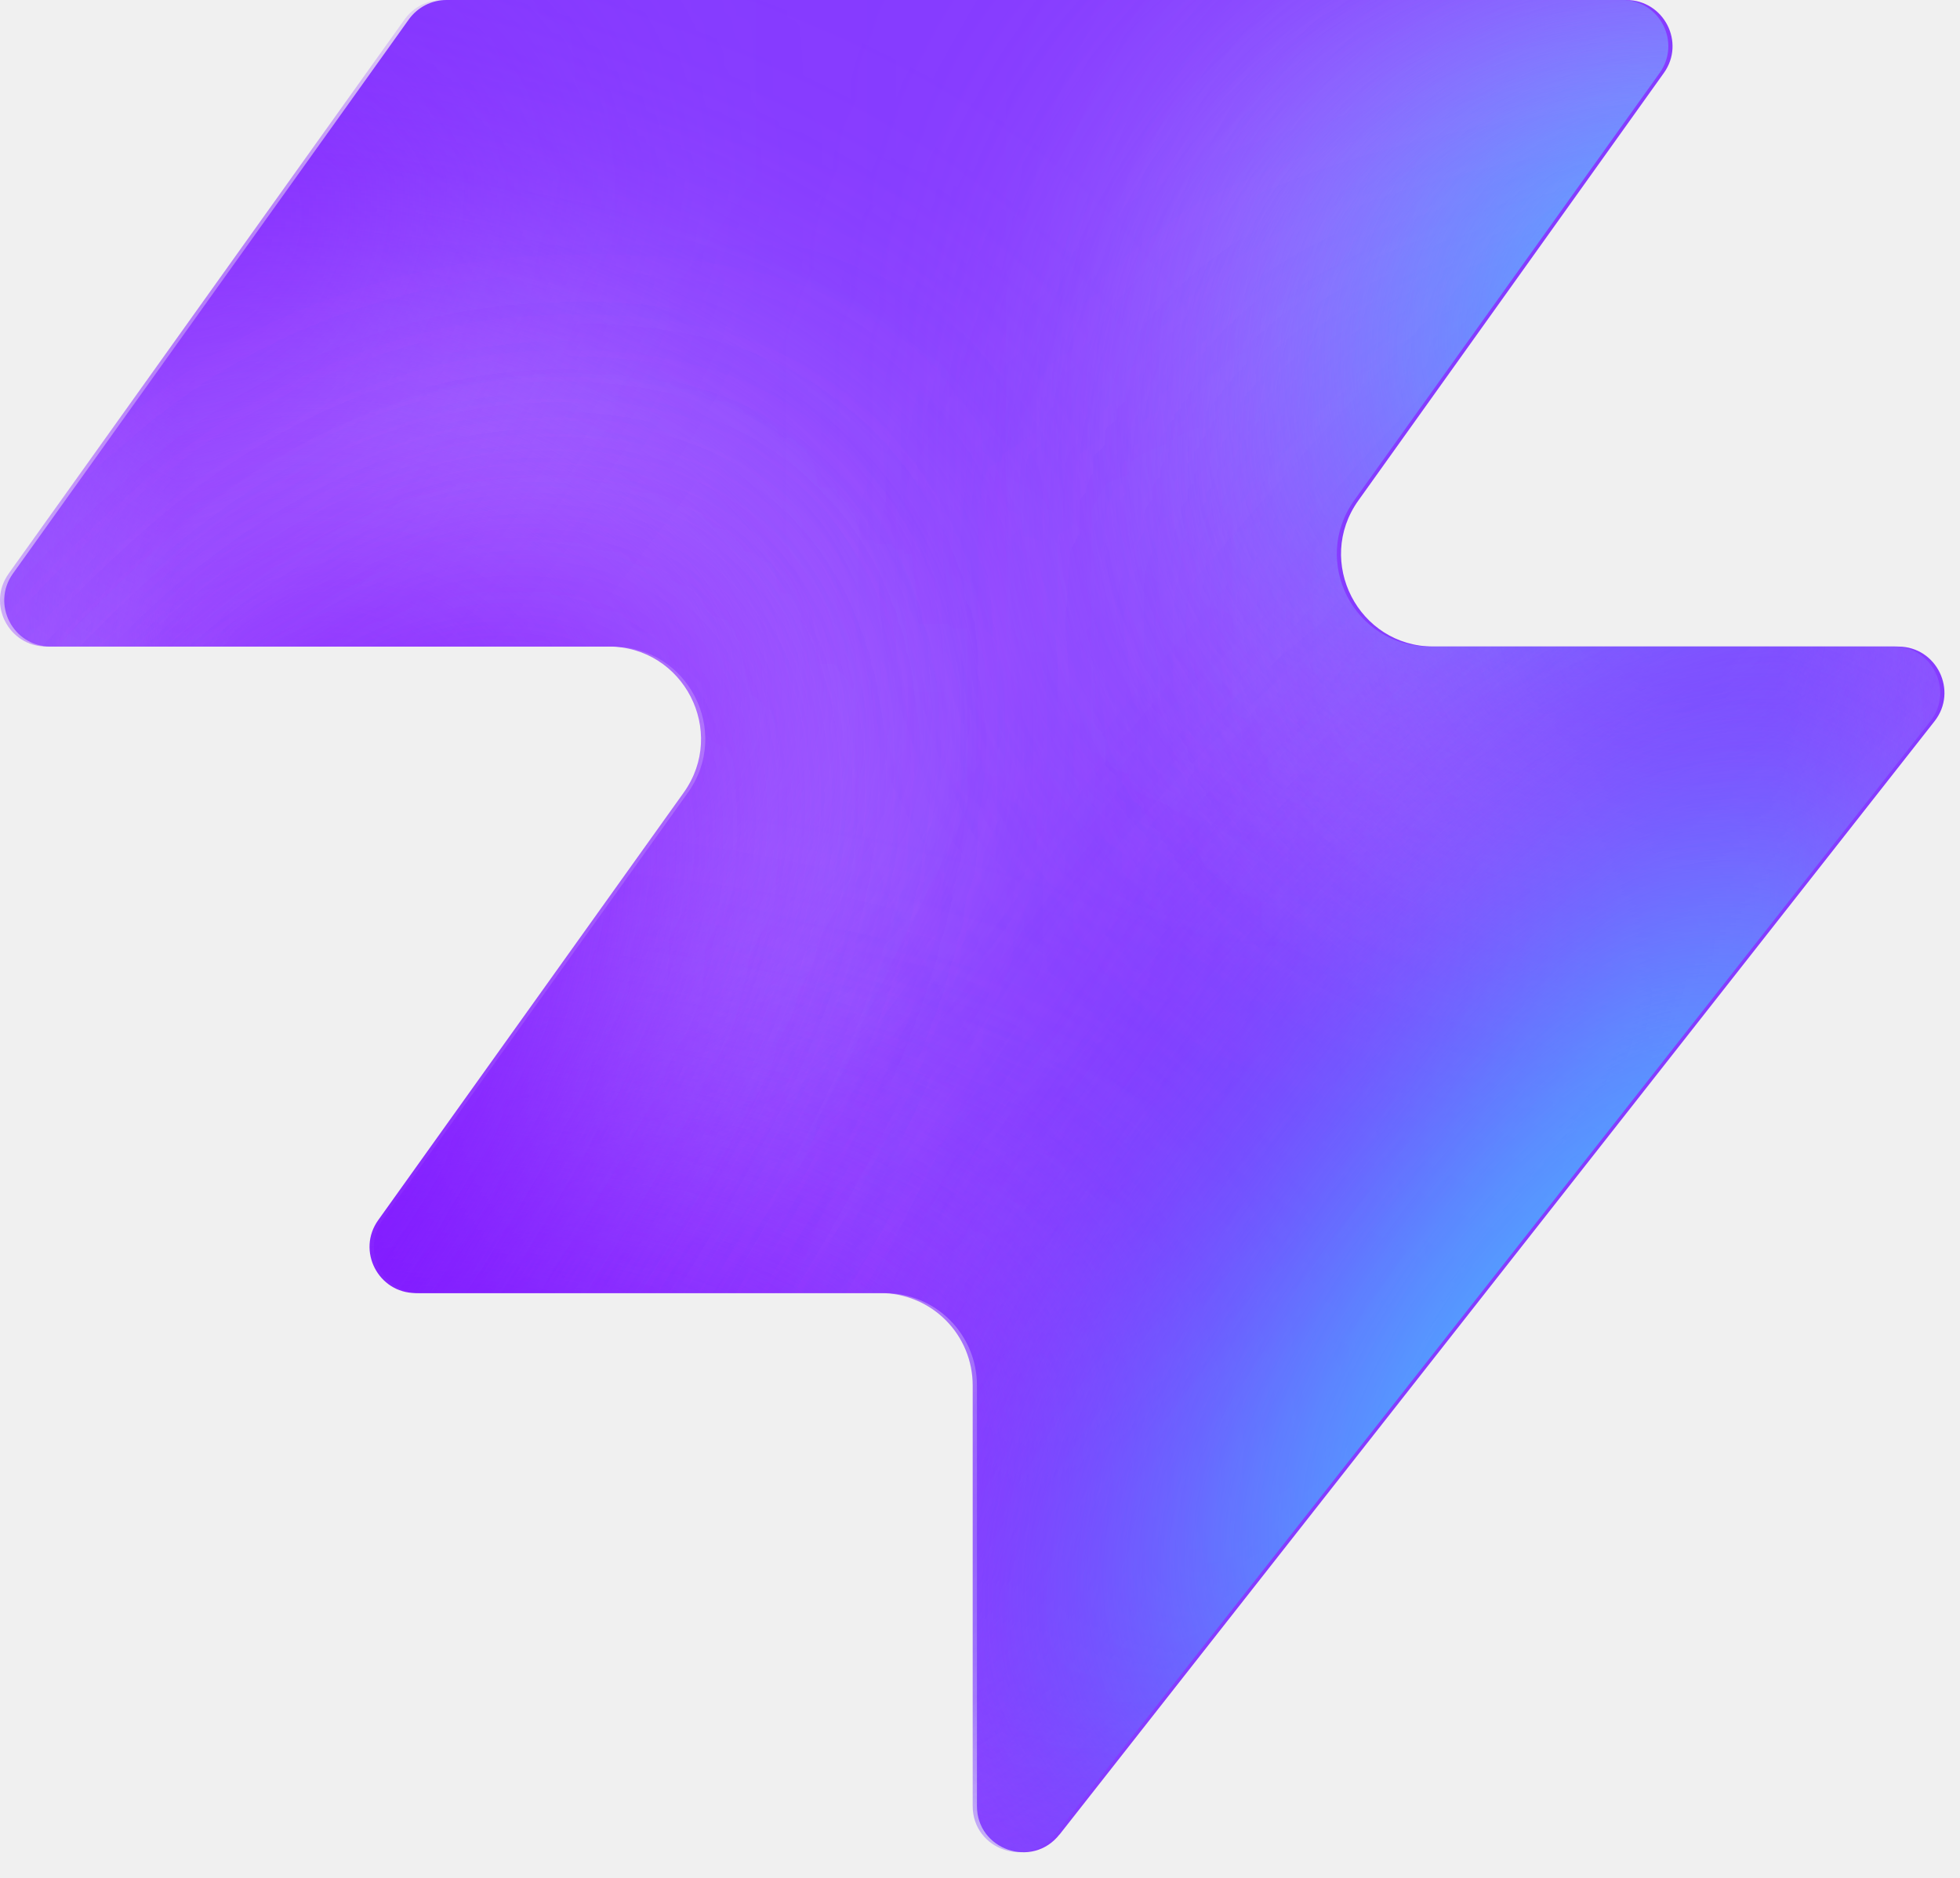
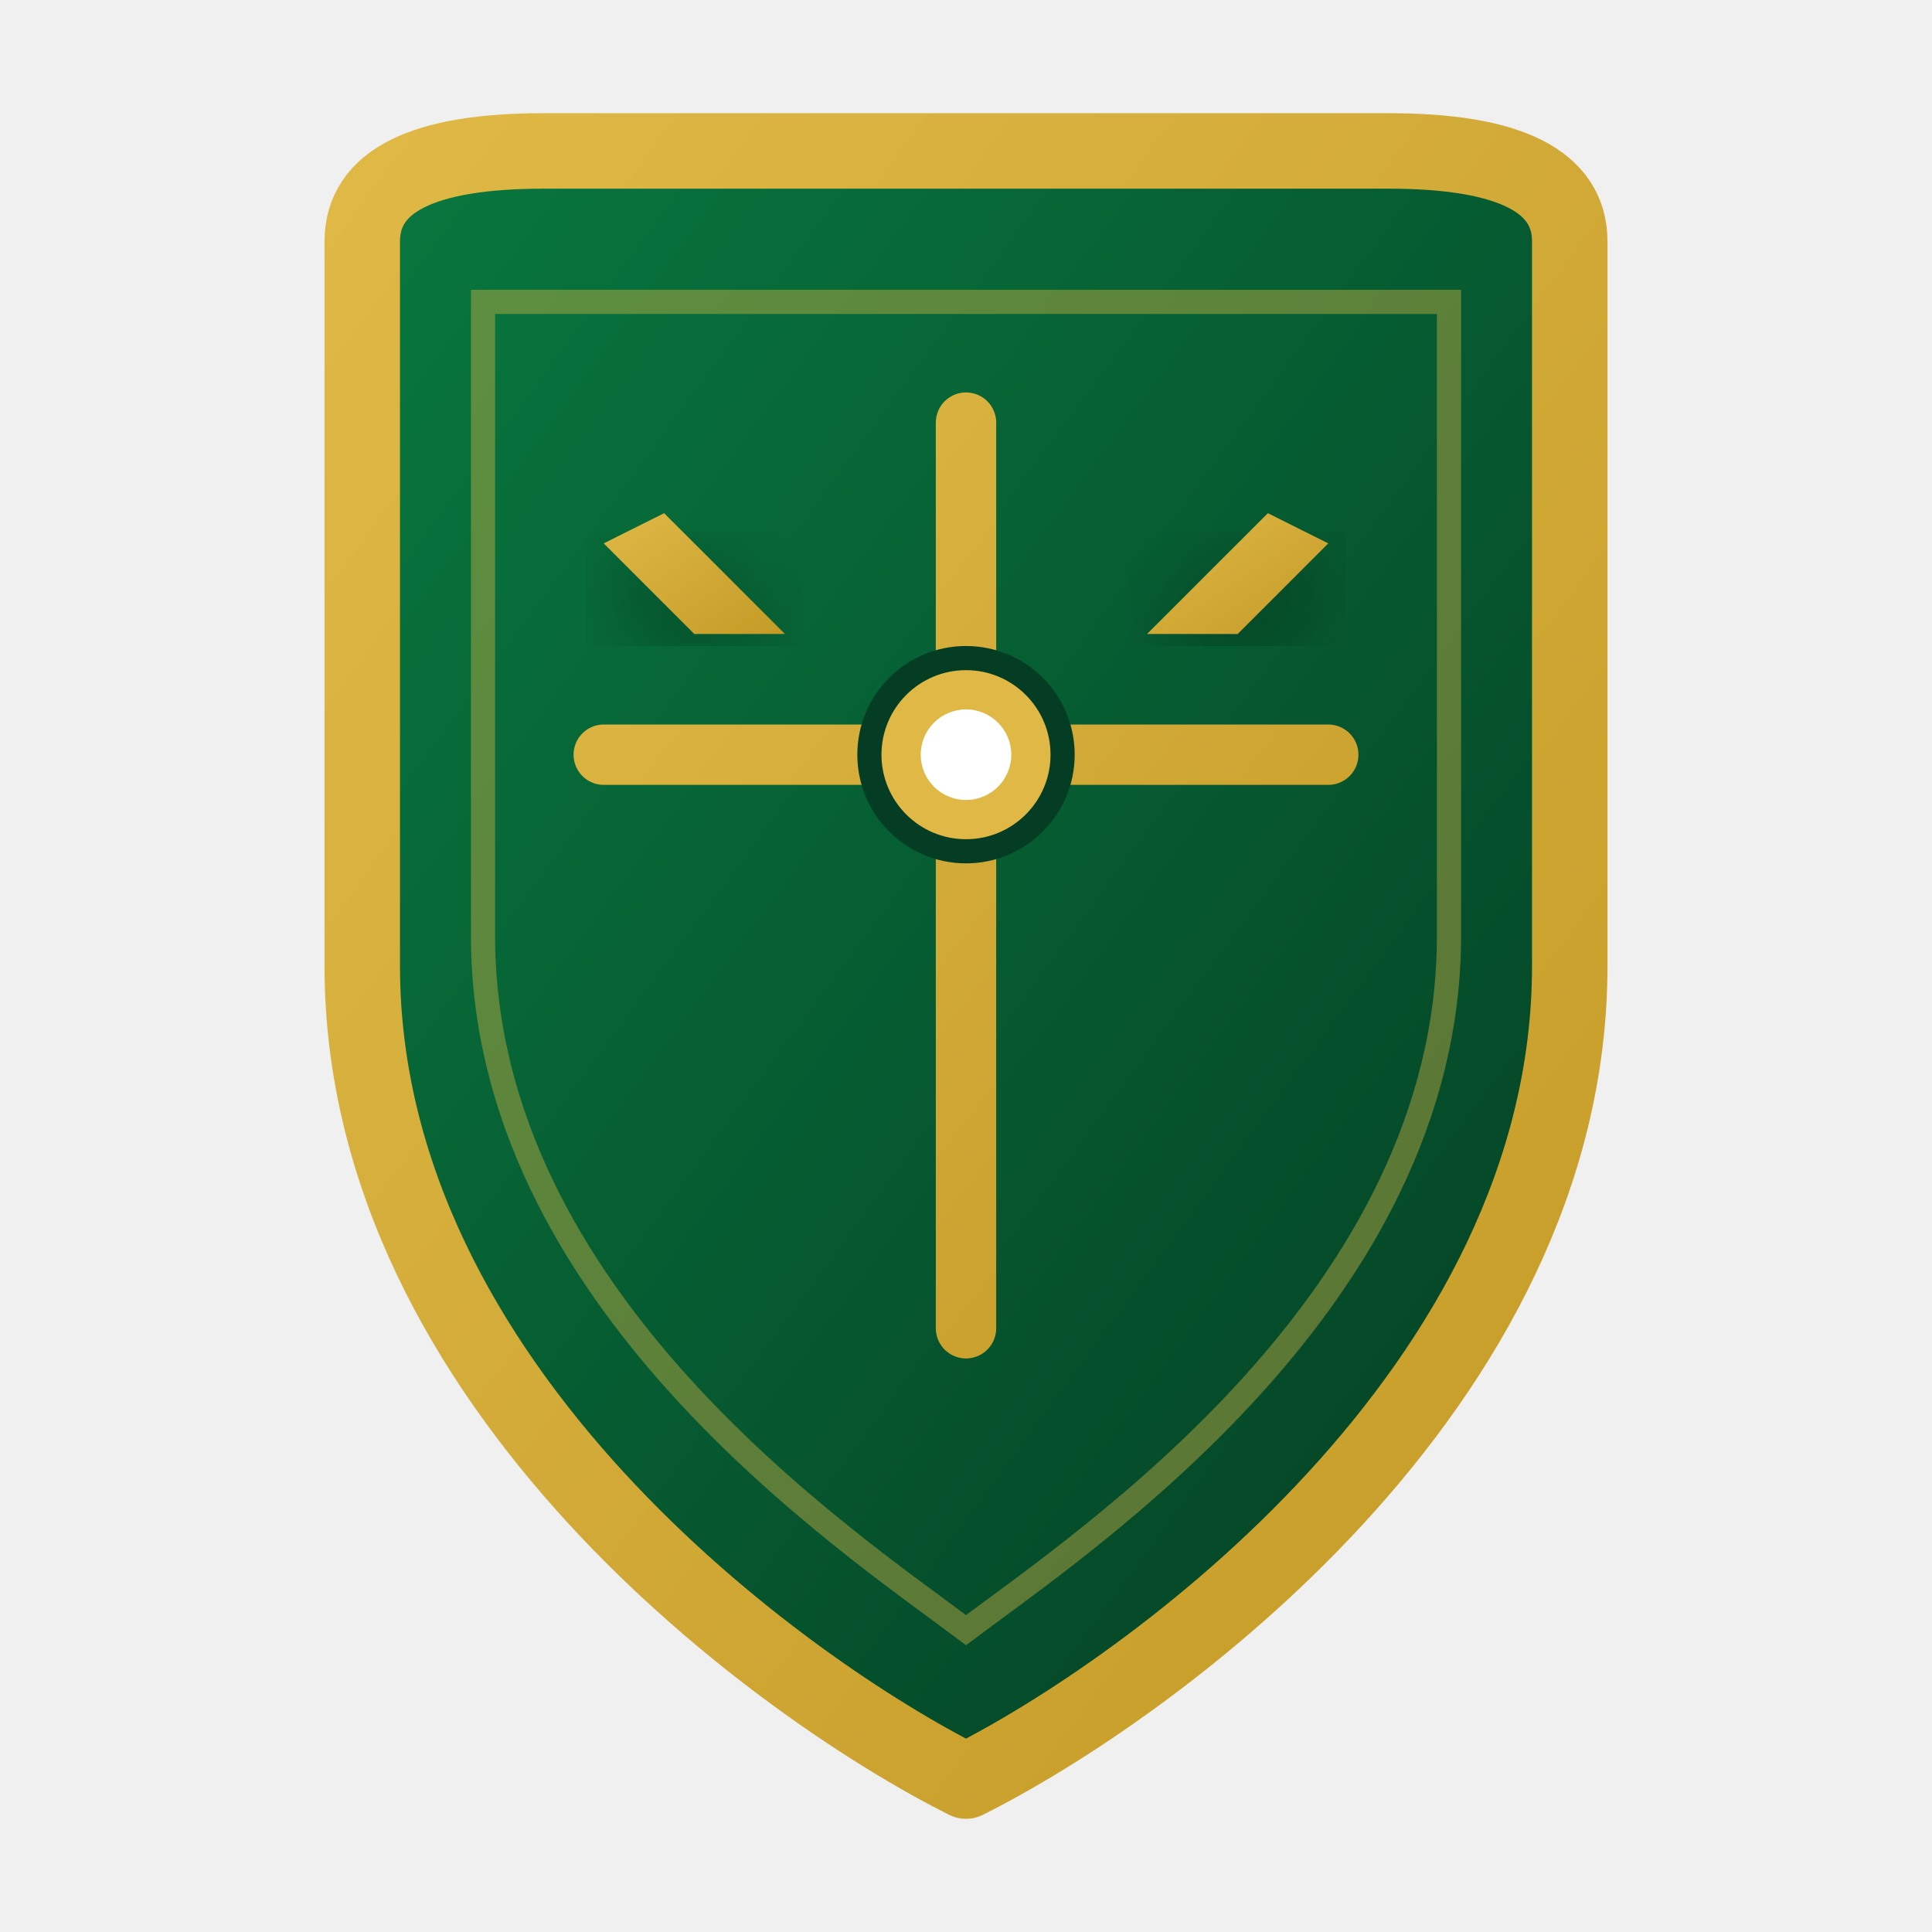
- <svg xmlns="http://www.w3.org/2000/svg" width="48" height="46" fill="none" viewBox="0 0 48 46">
-   <path fill="#863bff" d="M25.946 44.938c-.664.845-2.021.375-2.021-.698V33.937a2.26 2.26 0 0 0-2.262-2.262H10.287c-.92 0-1.456-1.04-.92-1.788l7.48-10.471c1.07-1.497 0-3.578-1.842-3.578H1.237c-.92 0-1.456-1.04-.92-1.788L10.013.474c.214-.297.556-.474.92-.474h28.894c.92 0 1.456 1.04.92 1.788l-7.48 10.471c-1.07 1.498 0 3.579 1.842 3.579h11.377c.943 0 1.473 1.088.89 1.83L25.947 44.94z" style="fill:#863bff;fill:color(display-p3 .525 .23 1);fill-opacity:1" />
-   <mask id="a" width="48" height="46" x="0" y="0" maskUnits="userSpaceOnUse" style="mask-type:alpha">
-     <path fill="#000" d="M25.842 44.938c-.664.844-2.021.375-2.021-.698V33.937a2.26 2.26 0 0 0-2.262-2.262H10.183c-.92 0-1.456-1.04-.92-1.788l7.48-10.471c1.07-1.498 0-3.579-1.842-3.579H1.133c-.92 0-1.456-1.04-.92-1.787L9.91.473c.214-.297.556-.474.92-.474h28.894c.92 0 1.456 1.04.92 1.788l-7.48 10.471c-1.07 1.498 0 3.578 1.842 3.578h11.377c.943 0 1.473 1.088.89 1.832L25.843 44.94z" style="fill:#000;fill-opacity:1" />
-   </mask>
-   <g mask="url(#a)">
-     <g filter="url(#b)">
-       <ellipse cx="5.508" cy="14.704" fill="#ede6ff" rx="5.508" ry="14.704" style="fill:#ede6ff;fill:color(display-p3 .927 .903 1);fill-opacity:1" transform="matrix(.00324 1 1 -.00324 -4.47 31.516)" />
-     </g>
-     <g filter="url(#c)">
-       <ellipse cx="10.399" cy="29.851" fill="#ede6ff" rx="10.399" ry="29.851" style="fill:#ede6ff;fill:color(display-p3 .927 .903 1);fill-opacity:1" transform="matrix(.00324 1 1 -.00324 -39.328 7.883)" />
-     </g>
-     <g filter="url(#d)">
-       <ellipse cx="5.508" cy="30.487" fill="#7e14ff" rx="5.508" ry="30.487" style="fill:#7e14ff;fill:color(display-p3 .492 .077 1);fill-opacity:1" transform="rotate(89.814 -25.913 -14.639)scale(1 -1)" />
-     </g>
-     <g filter="url(#e)">
-       <ellipse cx="5.508" cy="30.599" fill="#7e14ff" rx="5.508" ry="30.599" style="fill:#7e14ff;fill:color(display-p3 .492 .077 1);fill-opacity:1" transform="rotate(89.814 -32.644 -3.334)scale(1 -1)" />
-     </g>
-     <g filter="url(#f)">
-       <ellipse cx="5.508" cy="30.599" fill="#7e14ff" rx="5.508" ry="30.599" style="fill:#7e14ff;fill:color(display-p3 .492 .077 1);fill-opacity:1" transform="matrix(.00324 1 1 -.00324 -34.34 30.47)" />
-     </g>
-     <g filter="url(#g)">
-       <ellipse cx="14.072" cy="22.078" fill="#ede6ff" rx="14.072" ry="22.078" style="fill:#ede6ff;fill:color(display-p3 .927 .903 1);fill-opacity:1" transform="rotate(93.35 24.506 48.493)scale(-1 1)" />
-     </g>
-     <g filter="url(#h)">
-       <ellipse cx="3.47" cy="21.501" fill="#7e14ff" rx="3.47" ry="21.501" style="fill:#7e14ff;fill:color(display-p3 .492 .077 1);fill-opacity:1" transform="rotate(89.009 28.708 47.59)scale(-1 1)" />
-     </g>
-     <g filter="url(#i)">
-       <ellipse cx="3.47" cy="21.501" fill="#7e14ff" rx="3.47" ry="21.501" style="fill:#7e14ff;fill:color(display-p3 .492 .077 1);fill-opacity:1" transform="rotate(89.009 28.708 47.59)scale(-1 1)" />
-     </g>
-     <g filter="url(#j)">
-       <ellipse cx=".387" cy="8.972" fill="#7e14ff" rx="4.407" ry="29.108" style="fill:#7e14ff;fill:color(display-p3 .492 .077 1);fill-opacity:1" transform="rotate(39.51 .387 8.972)" />
-     </g>
-     <g filter="url(#k)">
-       <ellipse cx="47.523" cy="-6.092" fill="#7e14ff" rx="4.407" ry="29.108" style="fill:#7e14ff;fill:color(display-p3 .492 .077 1);fill-opacity:1" transform="rotate(37.892 47.523 -6.092)" />
-     </g>
-     <g filter="url(#l)">
-       <ellipse cx="41.412" cy="6.333" fill="#47bfff" rx="5.971" ry="9.665" style="fill:#47bfff;fill:color(display-p3 .28 .748 1);fill-opacity:1" transform="rotate(37.892 41.412 6.333)" />
-     </g>
-     <g filter="url(#m)">
-       <ellipse cx="-1.879" cy="38.332" fill="#7e14ff" rx="4.407" ry="29.108" style="fill:#7e14ff;fill:color(display-p3 .492 .077 1);fill-opacity:1" transform="rotate(37.892 -1.88 38.332)" />
-     </g>
-     <g filter="url(#n)">
-       <ellipse cx="-1.879" cy="38.332" fill="#7e14ff" rx="4.407" ry="29.108" style="fill:#7e14ff;fill:color(display-p3 .492 .077 1);fill-opacity:1" transform="rotate(37.892 -1.88 38.332)" />
-     </g>
-     <g filter="url(#o)">
-       <ellipse cx="35.651" cy="29.907" fill="#7e14ff" rx="4.407" ry="29.108" style="fill:#7e14ff;fill:color(display-p3 .492 .077 1);fill-opacity:1" transform="rotate(37.892 35.651 29.907)" />
-     </g>
-     <g filter="url(#p)">
-       <ellipse cx="38.418" cy="32.4" fill="#47bfff" rx="5.971" ry="15.297" style="fill:#47bfff;fill:color(display-p3 .28 .748 1);fill-opacity:1" transform="rotate(37.892 38.418 32.4)" />
-     </g>
-   </g>
+ <svg xmlns="http://www.w3.org/2000/svg" viewBox="0 0 64 64" width="64" height="64" fill="none">
  <defs>
-     <filter id="b" width="60.045" height="41.654" x="-19.77" y="16.149" color-interpolation-filters="sRGB" filterUnits="userSpaceOnUse">
-       <feFlood flood-opacity="0" result="BackgroundImageFix" />
-       <feBlend in="SourceGraphic" in2="BackgroundImageFix" result="shape" />
-       <feGaussianBlur result="effect1_foregroundBlur_2002_17158" stdDeviation="7.659" />
+     <linearGradient id="shieldGrad" x1="0%" y1="0%" x2="100%" y2="100%">
+       <stop offset="0%" stop-color="#08783f" class="shield-grad-1" />
+       <stop offset="100%" stop-color="#043d23" class="shield-grad-2" />
+     </linearGradient>
+     <linearGradient id="goldGrad" x1="0%" y1="0%" x2="100%" y2="100%">
+       <stop offset="0%" stop-color="#dfb846" />
+       <stop offset="100%" stop-color="#c59b27" />
+     </linearGradient>
+     <filter id="subtleGlow" x="-10%" y="-10%" width="120%" height="120%">
+       <feDropShadow dx="0" dy="1" stdDeviation="1.5" flood-color="#000000" flood-opacity="0.35" />
    </filter>
-     <filter id="c" width="90.34" height="51.437" x="-54.613" y="-7.533" color-interpolation-filters="sRGB" filterUnits="userSpaceOnUse">
-       <feFlood flood-opacity="0" result="BackgroundImageFix" />
-       <feBlend in="SourceGraphic" in2="BackgroundImageFix" result="shape" />
-       <feGaussianBlur result="effect1_foregroundBlur_2002_17158" stdDeviation="7.659" />
-     </filter>
-     <filter id="d" width="79.355" height="29.4" x="-49.64" y="2.03" color-interpolation-filters="sRGB" filterUnits="userSpaceOnUse">
-       <feFlood flood-opacity="0" result="BackgroundImageFix" />
-       <feBlend in="SourceGraphic" in2="BackgroundImageFix" result="shape" />
-       <feGaussianBlur result="effect1_foregroundBlur_2002_17158" stdDeviation="4.596" />
-     </filter>
-     <filter id="e" width="79.579" height="29.4" x="-45.045" y="20.029" color-interpolation-filters="sRGB" filterUnits="userSpaceOnUse">
-       <feFlood flood-opacity="0" result="BackgroundImageFix" />
-       <feBlend in="SourceGraphic" in2="BackgroundImageFix" result="shape" />
-       <feGaussianBlur result="effect1_foregroundBlur_2002_17158" stdDeviation="4.596" />
-     </filter>
-     <filter id="f" width="79.579" height="29.4" x="-43.513" y="21.178" color-interpolation-filters="sRGB" filterUnits="userSpaceOnUse">
-       <feFlood flood-opacity="0" result="BackgroundImageFix" />
-       <feBlend in="SourceGraphic" in2="BackgroundImageFix" result="shape" />
-       <feGaussianBlur result="effect1_foregroundBlur_2002_17158" stdDeviation="4.596" />
-     </filter>
-     <filter id="g" width="74.749" height="58.852" x="15.756" y="-17.901" color-interpolation-filters="sRGB" filterUnits="userSpaceOnUse">
-       <feFlood flood-opacity="0" result="BackgroundImageFix" />
-       <feBlend in="SourceGraphic" in2="BackgroundImageFix" result="shape" />
-       <feGaussianBlur result="effect1_foregroundBlur_2002_17158" stdDeviation="7.659" />
-     </filter>
-     <filter id="h" width="61.377" height="25.362" x="23.548" y="2.284" color-interpolation-filters="sRGB" filterUnits="userSpaceOnUse">
-       <feFlood flood-opacity="0" result="BackgroundImageFix" />
-       <feBlend in="SourceGraphic" in2="BackgroundImageFix" result="shape" />
-       <feGaussianBlur result="effect1_foregroundBlur_2002_17158" stdDeviation="4.596" />
-     </filter>
-     <filter id="i" width="61.377" height="25.362" x="23.548" y="2.284" color-interpolation-filters="sRGB" filterUnits="userSpaceOnUse">
-       <feFlood flood-opacity="0" result="BackgroundImageFix" />
-       <feBlend in="SourceGraphic" in2="BackgroundImageFix" result="shape" />
-       <feGaussianBlur result="effect1_foregroundBlur_2002_17158" stdDeviation="4.596" />
-     </filter>
-     <filter id="j" width="56.045" height="63.649" x="-27.636" y="-22.853" color-interpolation-filters="sRGB" filterUnits="userSpaceOnUse">
-       <feFlood flood-opacity="0" result="BackgroundImageFix" />
-       <feBlend in="SourceGraphic" in2="BackgroundImageFix" result="shape" />
-       <feGaussianBlur result="effect1_foregroundBlur_2002_17158" stdDeviation="4.596" />
-     </filter>
-     <filter id="k" width="54.814" height="64.646" x="20.116" y="-38.415" color-interpolation-filters="sRGB" filterUnits="userSpaceOnUse">
-       <feFlood flood-opacity="0" result="BackgroundImageFix" />
-       <feBlend in="SourceGraphic" in2="BackgroundImageFix" result="shape" />
-       <feGaussianBlur result="effect1_foregroundBlur_2002_17158" stdDeviation="4.596" />
-     </filter>
-     <filter id="l" width="33.541" height="35.313" x="24.641" y="-11.323" color-interpolation-filters="sRGB" filterUnits="userSpaceOnUse">
-       <feFlood flood-opacity="0" result="BackgroundImageFix" />
-       <feBlend in="SourceGraphic" in2="BackgroundImageFix" result="shape" />
-       <feGaussianBlur result="effect1_foregroundBlur_2002_17158" stdDeviation="4.596" />
-     </filter>
-     <filter id="m" width="54.814" height="64.646" x="-29.286" y="6.009" color-interpolation-filters="sRGB" filterUnits="userSpaceOnUse">
-       <feFlood flood-opacity="0" result="BackgroundImageFix" />
-       <feBlend in="SourceGraphic" in2="BackgroundImageFix" result="shape" />
-       <feGaussianBlur result="effect1_foregroundBlur_2002_17158" stdDeviation="4.596" />
-     </filter>
-     <filter id="n" width="54.814" height="64.646" x="-29.286" y="6.009" color-interpolation-filters="sRGB" filterUnits="userSpaceOnUse">
-       <feFlood flood-opacity="0" result="BackgroundImageFix" />
-       <feBlend in="SourceGraphic" in2="BackgroundImageFix" result="shape" />
-       <feGaussianBlur result="effect1_foregroundBlur_2002_17158" stdDeviation="4.596" />
-     </filter>
-     <filter id="o" width="54.814" height="64.646" x="8.244" y="-2.416" color-interpolation-filters="sRGB" filterUnits="userSpaceOnUse">
-       <feFlood flood-opacity="0" result="BackgroundImageFix" />
-       <feBlend in="SourceGraphic" in2="BackgroundImageFix" result="shape" />
-       <feGaussianBlur result="effect1_foregroundBlur_2002_17158" stdDeviation="4.596" />
-     </filter>
-     <filter id="p" width="39.409" height="43.623" x="18.713" y="10.588" color-interpolation-filters="sRGB" filterUnits="userSpaceOnUse">
-       <feFlood flood-opacity="0" result="BackgroundImageFix" />
-       <feBlend in="SourceGraphic" in2="BackgroundImageFix" result="shape" />
-       <feGaussianBlur result="effect1_foregroundBlur_2002_17158" stdDeviation="4.596" />
-     </filter>
+     <style>
+       .shield-bg { fill: url(#shieldGrad); stroke: url(#goldGrad); stroke-width: 2.5; stroke-linejoin: round; }
+       .crest-gold { fill: url(#goldGrad); filter: url(#subtleGlow); }
+       .crest-stroke { stroke: url(#goldGrad); stroke-width: 2; stroke-linecap: round; }
+       @media (prefers-color-scheme: dark) {
+         .shield-grad-1 { stop-color: #0a8f4c; }
+         .shield-grad-2 { stop-color: #065430; }
+         .shield-bg { stroke: #eed36b; stroke-width: 3; }
+       }
+     </style>
  </defs>
+   <path class="shield-bg" d="M12 8 C12 6, 14 5, 18 5 L46 5 C50 5, 52 6, 52 8 L52 32 C52 46, 38 56, 32 59 C26 56, 12 46, 12 32 Z" />
+   <path d="M16 10 L48 10 L48 31 C48 43, 36 51, 32 54 C28 51, 16 43, 16 31 Z" fill="none" stroke="#dfb846" stroke-width="0.8" opacity="0.4" />
+   <path d="M32 14 V44 M20 25 H44" fill="none" class="crest-stroke" />
+   <path d="M22 17 L26 21 L23 21 L20 18 Z" class="crest-gold" />
+   <path d="M42 17 L38 21 L41 21 L44 18 Z" class="crest-gold" />
+   <circle cx="32" cy="25" r="3.2" fill="#dfb846" stroke="#043d23" stroke-width="0.8" />
+   <circle cx="32" cy="25" r="1.5" fill="#ffffff" />
</svg>
